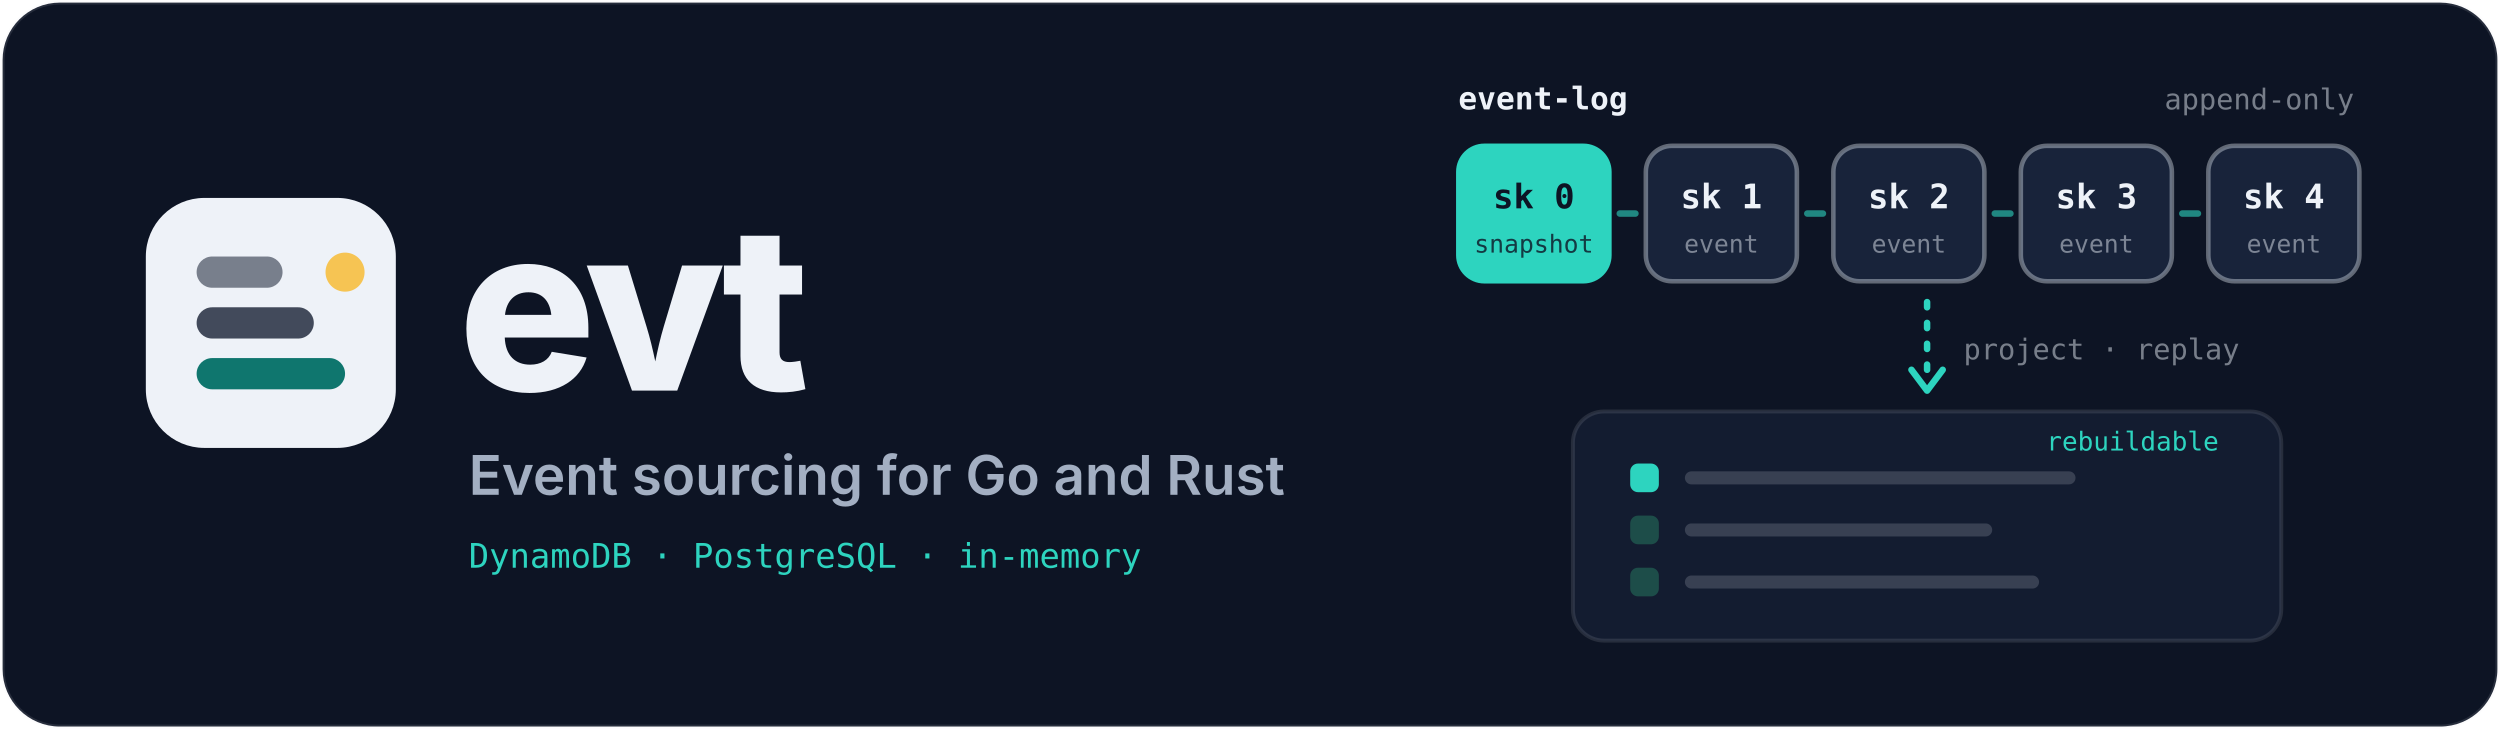
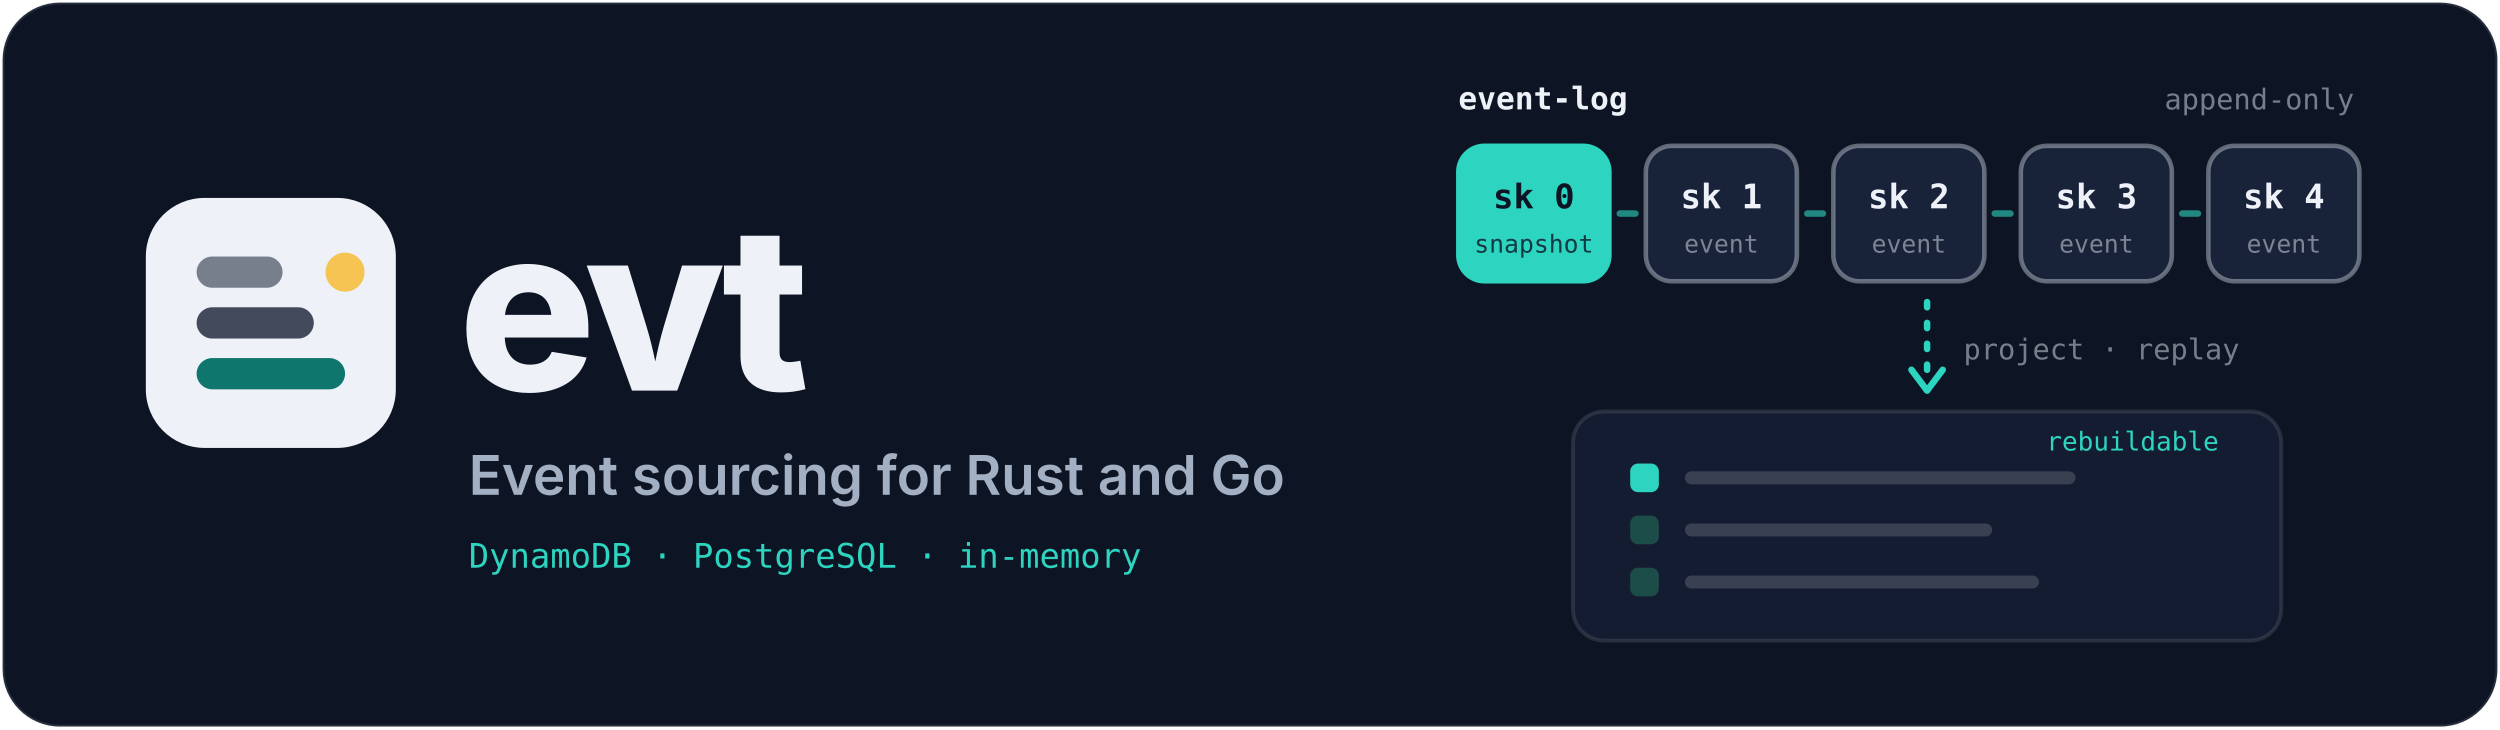
- <svg xmlns="http://www.w3.org/2000/svg" viewBox="0 0 960 280" role="img" aria-label="evt: event sourcing for Go and Rust">
+ <svg xmlns="http://www.w3.org/2000/svg" viewBox="0 0 960 280" role="img" aria-label="evt: event sourcing for Rust and Go">
  <rect x="1" y="1" width="958" height="278" rx="22" fill="#0d1424" stroke="rgba(226,232,240,0.12)" stroke-width="1.5" />
  <g transform="translate(56 76) scale(1.5)">
    <rect width="64" height="64" rx="15" fill="#eef2f8" />
    <rect x="13" y="15" width="22" height="8" rx="4" fill="#172033" opacity="0.55" />
    <rect x="13" y="28" width="30" height="8" rx="4" fill="#172033" opacity="0.8" />
    <rect x="13" y="41" width="38" height="8" rx="4" fill="#0f766e" />
    <circle cx="51" cy="19" r="5" fill="#f6c453" />
  </g>
  <text x="176" y="150" font-family="ui-sans-serif, system-ui, -apple-system, 'Segoe UI', Inter, Helvetica, Arial, sans-serif" font-size="88" font-weight="800" letter-spacing="-3" fill="#eef2f8">evt</text>
-   <text x="180" y="190" font-family="ui-sans-serif, system-ui, -apple-system, 'Segoe UI', Inter, Helvetica, Arial, sans-serif" font-size="21" font-weight="600" fill="#a3afc2">Event sourcing for Go and Rust</text>
+   <text x="180" y="190" font-family="ui-sans-serif, system-ui, -apple-system, 'Segoe UI', Inter, Helvetica, Arial, sans-serif" font-size="21" font-weight="600" fill="#a3afc2">Event sourcing for Rust and Go</text>
  <text x="180" y="218" font-family="ui-monospace, SFMono-Regular, 'SF Mono', Menlo, Consolas, monospace" font-size="13" fill="#2dd4bf">DynamoDB · PostgreSQL · in-memory</text>
  <text x="560" y="42" font-family="ui-monospace, SFMono-Regular, 'SF Mono', Menlo, Consolas, monospace" font-size="12" font-weight="700" fill="#eef2f8">event-log</text>
  <text x="904" y="42" text-anchor="end" font-family="ui-monospace, SFMono-Regular, 'SF Mono', Menlo, Consolas, monospace" font-size="11" fill="rgba(226,232,240,0.5)">append-only</text>
  <g>
    <rect x="560" y="56" width="58" height="52" rx="10" fill="#2dd4bf" stroke="#2dd4bf" stroke-width="1.75" />
    <text x="589" y="80" text-anchor="middle" font-family="ui-monospace, SFMono-Regular, 'SF Mono', Menlo, Consolas, monospace" font-size="13" font-weight="700" fill="#0d1424">sk 0</text>
    <text x="589" y="97" text-anchor="middle" font-family="ui-monospace, SFMono-Regular, 'SF Mono', Menlo, Consolas, monospace" font-size="9.5" fill="#0d1424" opacity="0.8">snapshot</text>
  </g>
  <g>
    <path d="M622 82h6" stroke="#2dd4bf" stroke-width="2.5" stroke-linecap="round" opacity="0.6" />
    <rect x="632" y="56" width="58" height="52" rx="10" fill="#18233a" stroke="rgba(226,232,240,0.4)" stroke-width="1.75" />
    <text x="661" y="80" text-anchor="middle" font-family="ui-monospace, SFMono-Regular, 'SF Mono', Menlo, Consolas, monospace" font-size="13" font-weight="700" fill="#eef2f8">sk 1</text>
    <text x="661" y="97" text-anchor="middle" font-family="ui-monospace, SFMono-Regular, 'SF Mono', Menlo, Consolas, monospace" font-size="9.5" fill="rgba(226,232,240,0.5)" opacity="1">event</text>
  </g>
  <g>
    <path d="M694 82h6" stroke="#2dd4bf" stroke-width="2.5" stroke-linecap="round" opacity="0.6" />
    <rect x="704" y="56" width="58" height="52" rx="10" fill="#18233a" stroke="rgba(226,232,240,0.4)" stroke-width="1.75" />
    <text x="733" y="80" text-anchor="middle" font-family="ui-monospace, SFMono-Regular, 'SF Mono', Menlo, Consolas, monospace" font-size="13" font-weight="700" fill="#eef2f8">sk 2</text>
    <text x="733" y="97" text-anchor="middle" font-family="ui-monospace, SFMono-Regular, 'SF Mono', Menlo, Consolas, monospace" font-size="9.5" fill="rgba(226,232,240,0.5)" opacity="1">event</text>
  </g>
  <g>
    <path d="M766 82h6" stroke="#2dd4bf" stroke-width="2.5" stroke-linecap="round" opacity="0.6" />
    <rect x="776" y="56" width="58" height="52" rx="10" fill="#18233a" stroke="rgba(226,232,240,0.4)" stroke-width="1.75" />
    <text x="805" y="80" text-anchor="middle" font-family="ui-monospace, SFMono-Regular, 'SF Mono', Menlo, Consolas, monospace" font-size="13" font-weight="700" fill="#eef2f8">sk 3</text>
    <text x="805" y="97" text-anchor="middle" font-family="ui-monospace, SFMono-Regular, 'SF Mono', Menlo, Consolas, monospace" font-size="9.5" fill="rgba(226,232,240,0.5)" opacity="1">event</text>
  </g>
  <g>
    <path d="M838 82h6" stroke="#2dd4bf" stroke-width="2.5" stroke-linecap="round" opacity="0.6" />
    <rect x="848" y="56" width="58" height="52" rx="10" fill="#18233a" stroke="rgba(226,232,240,0.4)" stroke-width="1.75" />
    <text x="877" y="80" text-anchor="middle" font-family="ui-monospace, SFMono-Regular, 'SF Mono', Menlo, Consolas, monospace" font-size="13" font-weight="700" fill="#eef2f8">sk 4</text>
    <text x="877" y="97" text-anchor="middle" font-family="ui-monospace, SFMono-Regular, 'SF Mono', Menlo, Consolas, monospace" font-size="9.5" fill="rgba(226,232,240,0.5)" opacity="1">event</text>
  </g>
  <path d="M740 116v30" stroke="#2dd4bf" stroke-width="2.5" stroke-linecap="round" stroke-dasharray="2 6" />
  <path d="M734 142l6 8 6-8" fill="none" stroke="#2dd4bf" stroke-width="2.5" stroke-linecap="round" stroke-linejoin="round" />
  <text x="754" y="138" font-family="ui-monospace, SFMono-Regular, 'SF Mono', Menlo, Consolas, monospace" font-size="11" fill="rgba(226,232,240,0.5)">project · replay</text>
  <rect x="604" y="158" width="272" height="88" rx="12" fill="#131c30" stroke="rgba(226,232,240,0.12)" stroke-width="1.5" />
  <text x="852" y="173" text-anchor="end" font-family="ui-monospace, SFMono-Regular, 'SF Mono', Menlo, Consolas, monospace" font-size="10" fill="#2dd4bf">rebuildable</text>
  <rect x="626" y="178" width="11" height="11" rx="3" fill="#2dd4bf" />
  <rect x="647" y="181" width="150" height="5" rx="2.5" fill="rgba(226,232,240,0.18)" />
  <rect x="626" y="198" width="11" height="11" rx="3" fill="#1d4d49" />
  <rect x="647" y="201" width="118" height="5" rx="2.5" fill="rgba(226,232,240,0.18)" />
  <rect x="626" y="218" width="11" height="11" rx="3" fill="#1d4d49" />
  <rect x="647" y="221" width="136" height="5" rx="2.5" fill="rgba(226,232,240,0.18)" />
</svg>
